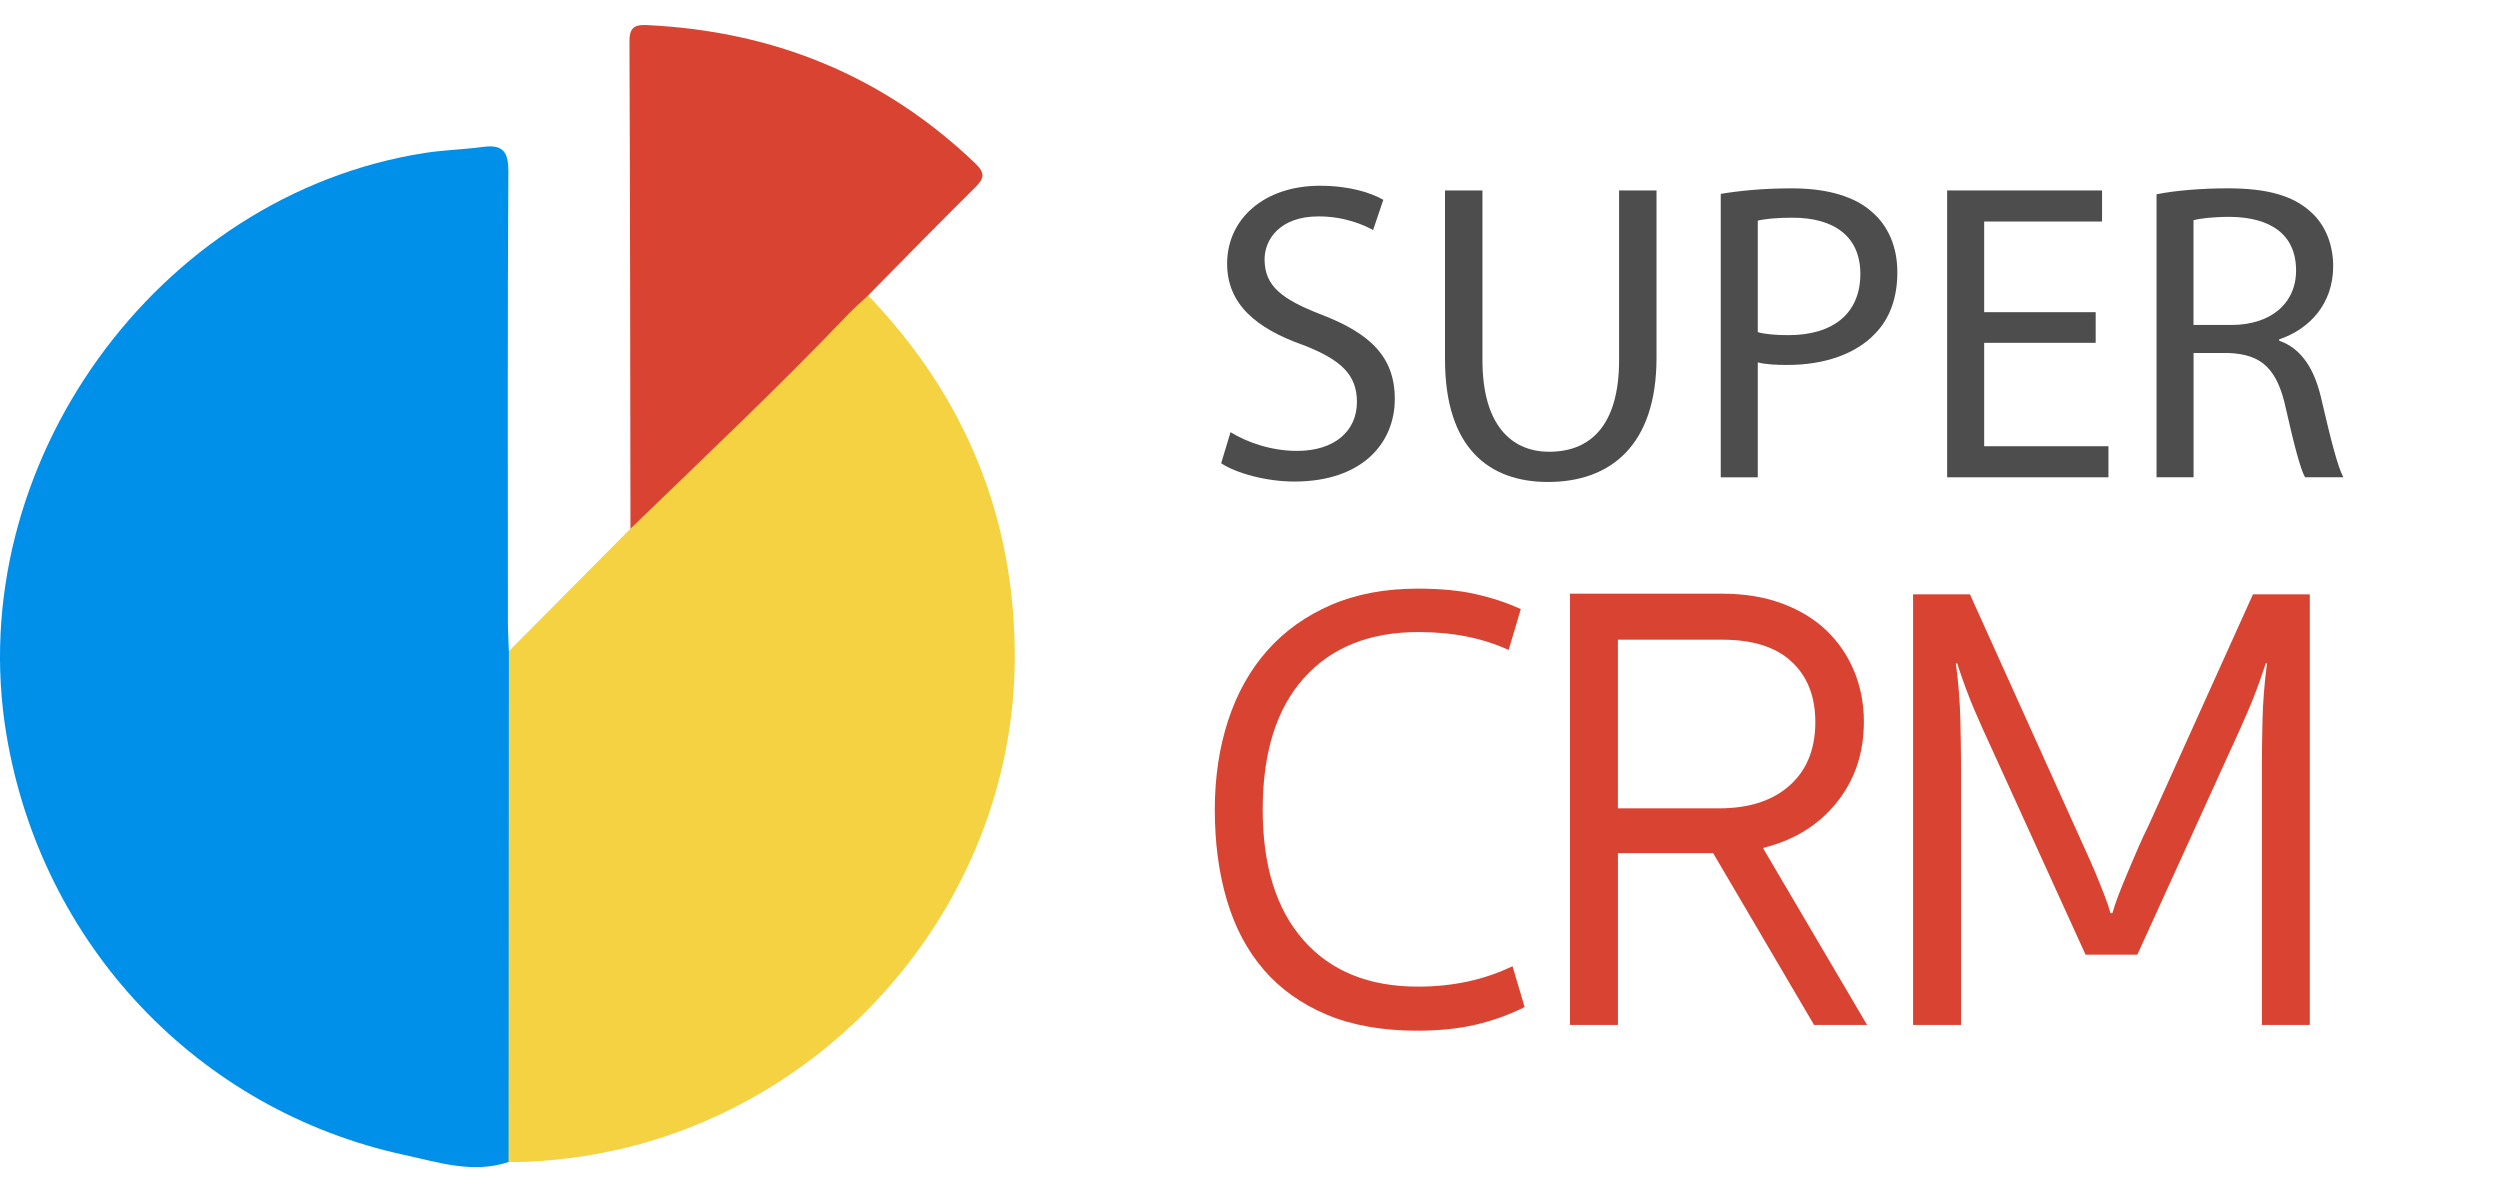
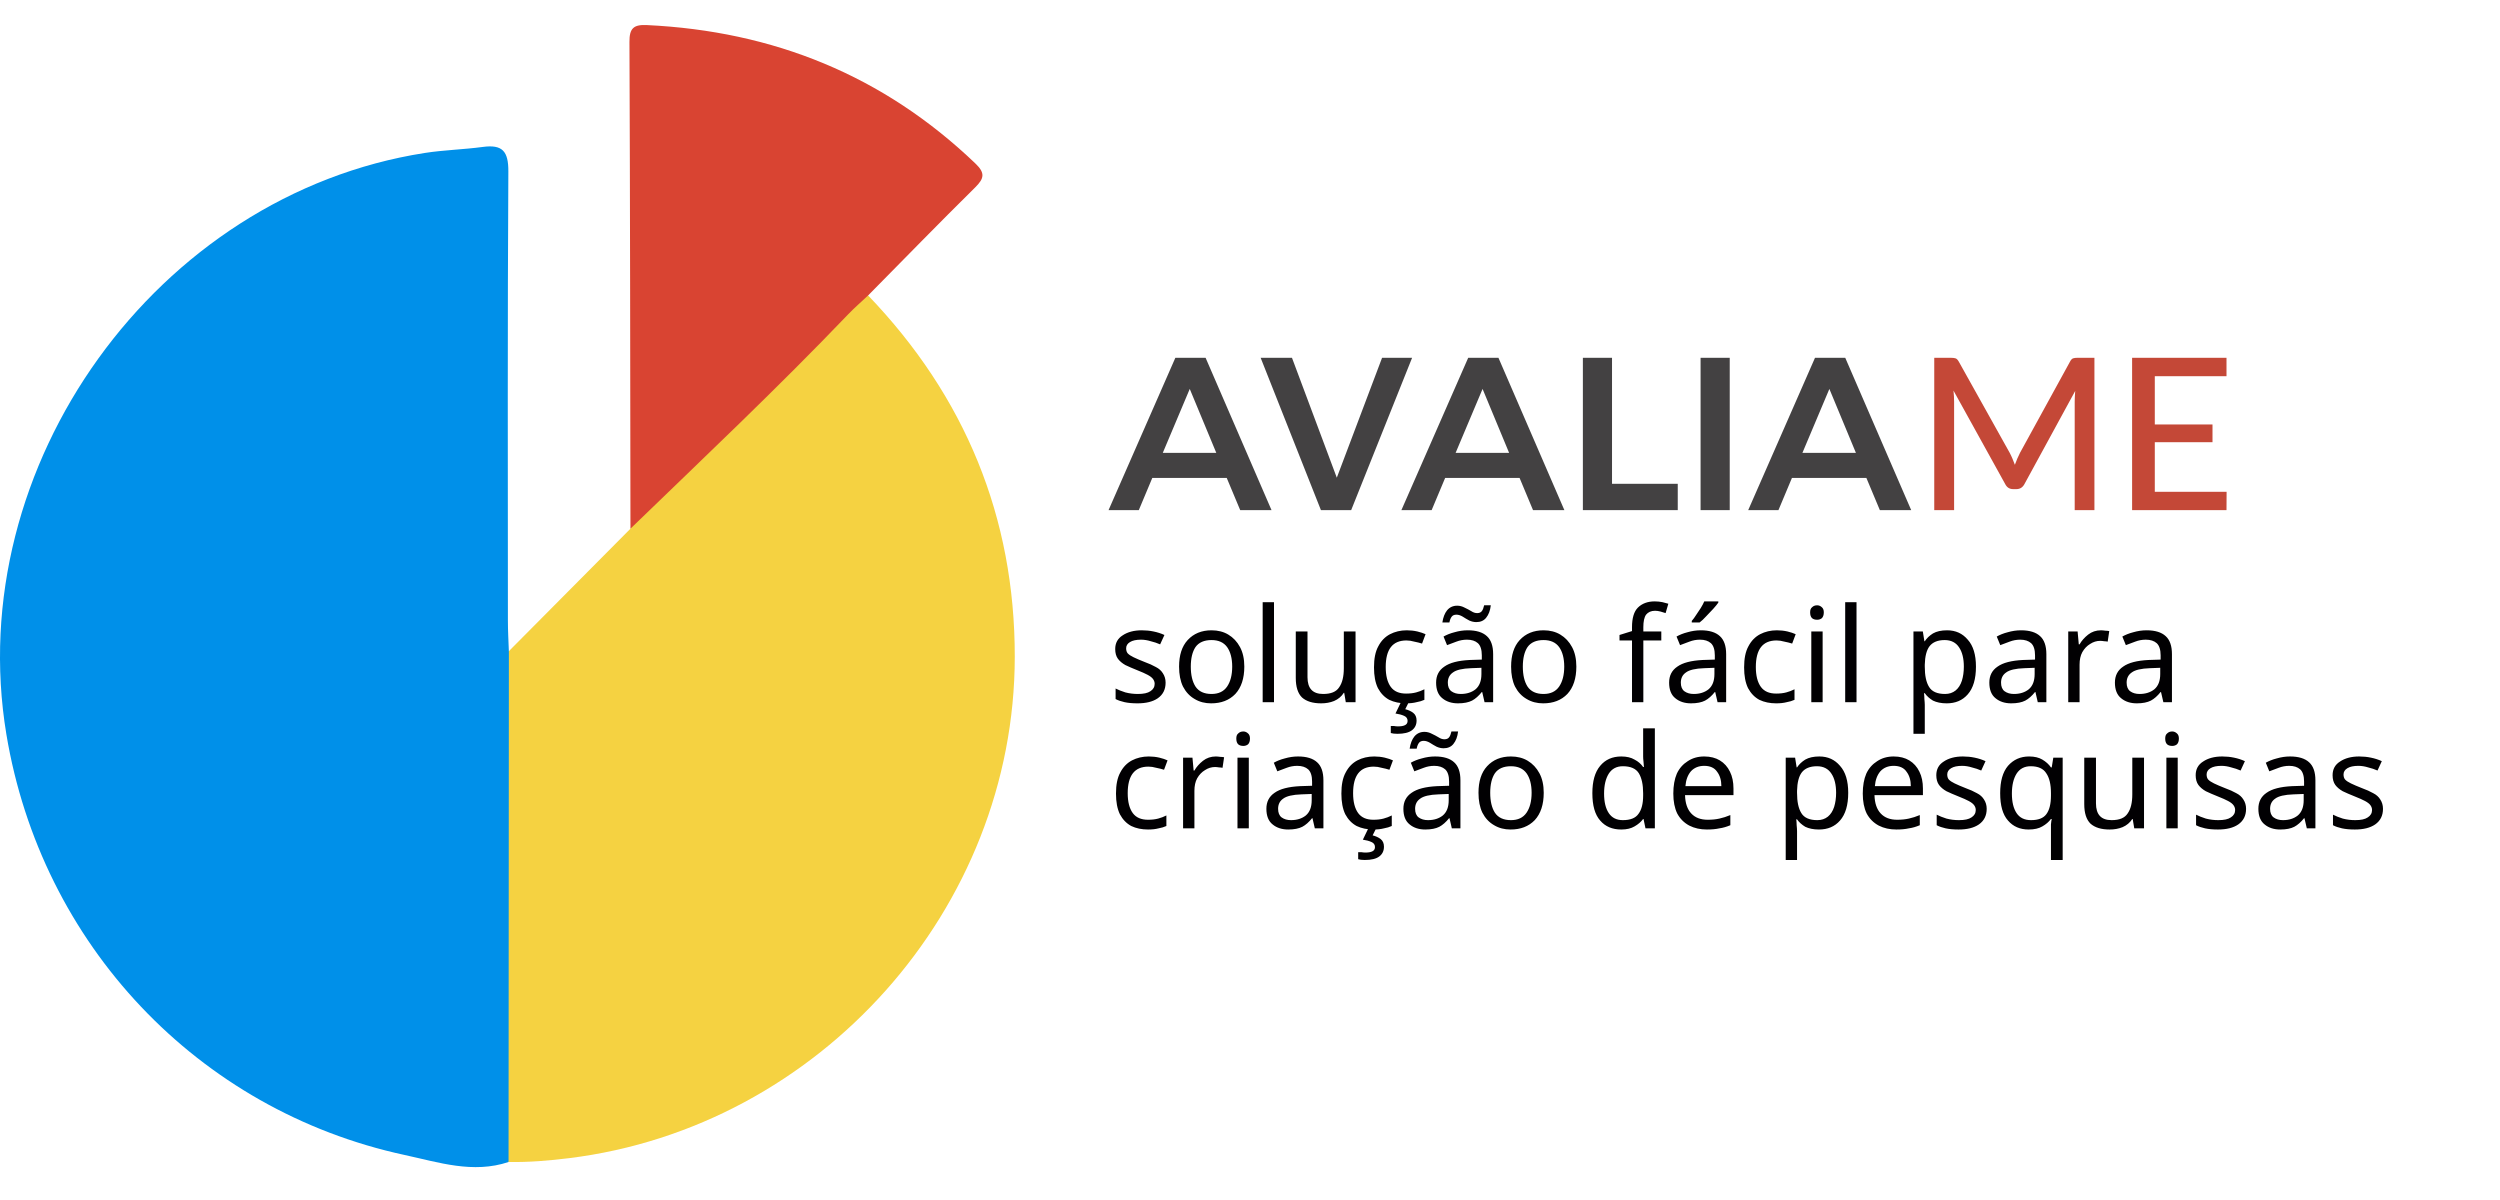
<svg xmlns="http://www.w3.org/2000/svg" version="1.1" id="Camada_1" x="0px" y="0px" width="100px" height="48px" viewBox="0 0 100 48" enable-background="new 0 0 100 48" xml:space="preserve">
  <g>
    <path fill="#0090E9" d="M20.342,46.48c-1.419,0.477-2.805,0.011-4.15-0.279C7.9,44.411,1.65,37.768,0.255,29.373   C-1.53,18.628,6.267,7.79,16.994,6.118c0.765-0.119,1.545-0.136,2.314-0.24c0.788-0.107,1.032,0.167,1.026,0.987   c-0.035,5.988-0.02,11.977-0.018,17.965c0,0.406,0.024,0.811,0.038,1.216c0.337,0.401,0.286,0.889,0.286,1.355   c0.008,5.908,0.008,11.818,0,17.726C20.64,45.596,20.681,46.083,20.342,46.48z" />
    <path fill="#F5D241" d="M20.342,46.48c0.004-6.812,0.008-13.622,0.013-20.434c1.621-1.633,3.242-3.266,4.864-4.899   c0.147-0.469,0.494-0.788,0.817-1.133c2.026-2.162,4.338-4.027,6.382-6.171c0.487-0.511,1.003-0.991,1.438-1.555   c0.202-0.263,0.388-0.673,0.87-0.469c3.876,4.04,5.87,8.868,5.865,14.458c-0.008,10.085-7.81,18.807-17.824,20.049   C21.955,46.427,21.154,46.493,20.342,46.48z" />
    <path fill="#D94432" d="M34.724,11.818c-0.267,0.252-0.546,0.492-0.8,0.757c-2.816,2.944-5.779,5.74-8.706,8.572   c-0.009-6.491-0.013-12.983-0.04-19.474c-0.003-0.543,0.169-0.695,0.695-0.67c5.06,0.241,9.464,2.013,13.143,5.537   c0.395,0.378,0.357,0.593-0.008,0.956C37.564,8.921,36.149,10.375,34.724,11.818z" />
  </g>
  <g>
-     <path fill="#4D4D4D" d="M49.221,17.287c0.664,0.409,1.634,0.749,2.656,0.749c1.515,0,2.4-0.8,2.4-1.958   c0-1.073-0.613-1.685-2.162-2.281c-1.873-0.664-3.03-1.634-3.03-3.252c0-1.787,1.481-3.115,3.711-3.115   c1.175,0,2.026,0.272,2.537,0.562l-0.409,1.209c-0.375-0.204-1.141-0.545-2.179-0.545c-1.566,0-2.162,0.936-2.162,1.719   c0,1.072,0.698,1.6,2.281,2.213c1.941,0.749,2.928,1.685,2.928,3.371c0,1.771-1.311,3.303-4.017,3.303   c-1.107,0-2.315-0.324-2.928-0.732L49.221,17.287z" />
-     <path fill="#4D4D4D" d="M59.298,7.618v6.792c0,2.57,1.141,3.66,2.673,3.66c1.702,0,2.792-1.124,2.792-3.66V7.618h1.498v6.69   c0,3.524-1.855,4.971-4.341,4.971c-2.349,0-4.12-1.345-4.12-4.903V7.618H59.298z" />
-     <path fill="#4D4D4D" d="M68.83,7.755c0.715-0.119,1.651-0.221,2.843-0.221c1.464,0,2.536,0.341,3.217,0.953   c0.63,0.545,1.004,1.379,1.004,2.4c0,1.038-0.306,1.856-0.885,2.452c-0.783,0.834-2.06,1.259-3.507,1.259   c-0.443,0-0.851-0.017-1.191-0.102v4.596H68.83V7.755z M70.311,13.287c0.323,0.085,0.732,0.119,1.226,0.119   c1.788,0,2.877-0.868,2.877-2.451c0-1.515-1.072-2.247-2.707-2.247c-0.647,0-1.141,0.051-1.396,0.119V13.287z" />
-     <path fill="#4D4D4D" d="M83.827,13.713h-4.46v4.136h4.971v1.243h-6.452V7.618h6.196v1.243h-4.715v3.626h4.46V13.713z" />
-     <path fill="#4D4D4D" d="M86.261,7.772c0.749-0.153,1.821-0.239,2.843-0.239c1.583,0,2.605,0.289,3.32,0.936   c0.579,0.511,0.903,1.294,0.903,2.179c0,1.515-0.954,2.519-2.162,2.928v0.051c0.885,0.306,1.413,1.124,1.685,2.315   c0.374,1.6,0.647,2.707,0.885,3.149h-1.532c-0.187-0.323-0.443-1.311-0.766-2.741c-0.34-1.583-0.953-2.179-2.298-2.23h-1.396v4.971   h-1.481V7.772z M87.741,12.998h1.515c1.583,0,2.587-0.868,2.587-2.179c0-1.481-1.072-2.128-2.639-2.145   c-0.715,0-1.226,0.068-1.464,0.136V12.998z" />
+     <path fill="#434142" d="M49.069,19.117h-2.977l-0.54,1.288h-1.21l2.672-6.093h1.21l2.637,6.093h-1.253L49.069,19.117z    M48.652,18.116l-1.062-2.559l-1.079,2.559H48.652z" />
+     <path fill="#434142" d="M51.679,14.312l1.793,4.796l1.811-4.796h1.201l-2.437,6.093h-1.21l-2.411-6.093H51.679z" />
+     <path fill="#434142" d="M60.783,19.117h-2.977l-0.54,1.288h-1.21l2.672-6.093h1.21l2.637,6.093h-1.254L60.783,19.117z    M60.365,18.116l-1.062-2.559l-1.079,2.559H60.365z" />
+     <path fill="#434142" d="M64.481,14.312v5.04h2.629v1.053h-3.795v-6.093H64.481z" />
+     <path fill="#434142" d="M69.189,14.312v6.093h-1.166v-6.093H69.189z" />
+     <path fill="#434142" d="M74.655,19.117h-2.977l-0.54,1.288h-1.21l2.672-6.093h1.21l2.638,6.093h-1.254L74.655,19.117z    M74.237,18.116l-1.062-2.559l-1.079,2.559H74.237z" />
  </g>
  <g>
-     <path fill="#D94432" d="M56.743,25.282c-1.96,0-3.488,0.613-4.587,1.84c-1.099,1.226-1.648,2.982-1.648,5.264   c0,2.248,0.544,3.991,1.636,5.226c1.09,1.236,2.615,1.853,4.574,1.853c1.397,0,2.658-0.273,3.782-0.818l0.486,1.636   c-0.614,0.306-1.265,0.542-1.955,0.703c-0.69,0.162-1.469,0.242-2.338,0.242c-1.397,0-2.603-0.213-3.616-0.639   c-1.014-0.425-1.853-1.022-2.517-1.788c-0.664-0.767-1.159-1.695-1.482-2.785c-0.324-1.09-0.486-2.3-0.486-3.629   c0-1.295,0.179-2.487,0.536-3.578c0.358-1.09,0.882-2.023,1.572-2.798c0.69-0.775,1.538-1.38,2.543-1.814   c1.005-0.435,2.164-0.652,3.475-0.652c0.886,0,1.652,0.073,2.3,0.217c0.647,0.145,1.252,0.345,1.814,0.601l-0.486,1.636   C59.307,25.521,58.106,25.282,56.743,25.282z" />
-     <path fill="#D94432" d="M74.555,28.872c0,1.247-0.361,2.323-1.086,3.228s-1.708,1.511-2.951,1.819l4.165,7.079h-2.12l-4.038-6.874   h-0.026h-3.782v6.874h-1.917v-17.25h6.108c0.885,0,1.682,0.133,2.389,0.397c0.707,0.265,1.299,0.627,1.776,1.089   c0.477,0.461,0.843,1.003,1.099,1.627C74.428,27.485,74.555,28.155,74.555,28.872z M72.613,28.885c0-1.023-0.315-1.827-0.946-2.415   c-0.63-0.588-1.55-0.882-2.76-0.882h-4.191v6.746h4.037c1.209,0,2.155-0.306,2.837-0.92C72.272,30.802,72.613,29.958,72.613,28.885   z" />
-     <path fill="#D94432" d="M83.422,38.187l-3.782-8.306c-0.239-0.511-0.469-1.026-0.69-1.546s-0.443-1.12-0.664-1.802h-0.051   c0.103,0.784,0.162,1.533,0.179,2.249c0.017,0.715,0.026,1.287,0.026,1.712v10.503h-1.917V23.774h2.275l4.165,9.225   c0.119,0.273,0.256,0.575,0.409,0.907c0.154,0.332,0.298,0.661,0.435,0.984c0.136,0.324,0.259,0.63,0.37,0.92   c0.111,0.29,0.192,0.528,0.242,0.716h0.077c0.051-0.187,0.132-0.425,0.242-0.716c0.111-0.289,0.234-0.596,0.371-0.92   c0.136-0.323,0.276-0.652,0.421-0.984c0.145-0.332,0.286-0.634,0.422-0.907l4.166-9.225h2.274v17.224h-1.916V30.495   c0-0.425,0.008-0.997,0.025-1.712c0.017-0.716,0.077-1.465,0.179-2.249h-0.051c-0.221,0.681-0.443,1.282-0.664,1.802   c-0.222,0.519-0.452,1.035-0.69,1.546l-3.782,8.306H83.422z" />
+     <path fill="#C44837" d="M83.777,14.312v6.093h-0.789v-4.336c0-0.065,0.002-0.134,0.006-0.208c0.004-0.073,0.009-0.149,0.015-0.225   l-2.028,3.721c-0.071,0.138-0.18,0.208-0.327,0.208h-0.127c-0.147,0-0.255-0.07-0.322-0.208l-2.066-3.734   c0.017,0.158,0.025,0.307,0.025,0.446v4.336H77.37v-6.093h0.671c0.079,0,0.141,0.008,0.185,0.023   c0.044,0.016,0.085,0.059,0.125,0.129l2.037,3.649c0.039,0.074,0.076,0.151,0.11,0.233c0.034,0.082,0.066,0.164,0.097,0.246   c0.059-0.167,0.129-0.328,0.208-0.484l1.999-3.645c0.037-0.071,0.077-0.114,0.121-0.129c0.044-0.015,0.105-0.023,0.185-0.023   H83.777z" />
+     <path fill="#C44837" d="M89.064,19.672l-0.004,0.734h-3.776v-6.093h3.776v0.734h-2.868v1.931H88.5v0.709h-2.308v1.986H89.064z" />
  </g>
+   <text transform="matrix(1 0 0 1 44.3428 28.0869)">
+     <tspan x="0" y="0" fill="#010002" font-family="'Montserrat-Light'" font-size="5.267">solução fácil para </tspan>
+     <tspan x="0" y="5.047" fill="#010002" font-family="'Montserrat-Light'" font-size="5.267">criação de pesquisas</tspan>
+   </text>
</svg>
